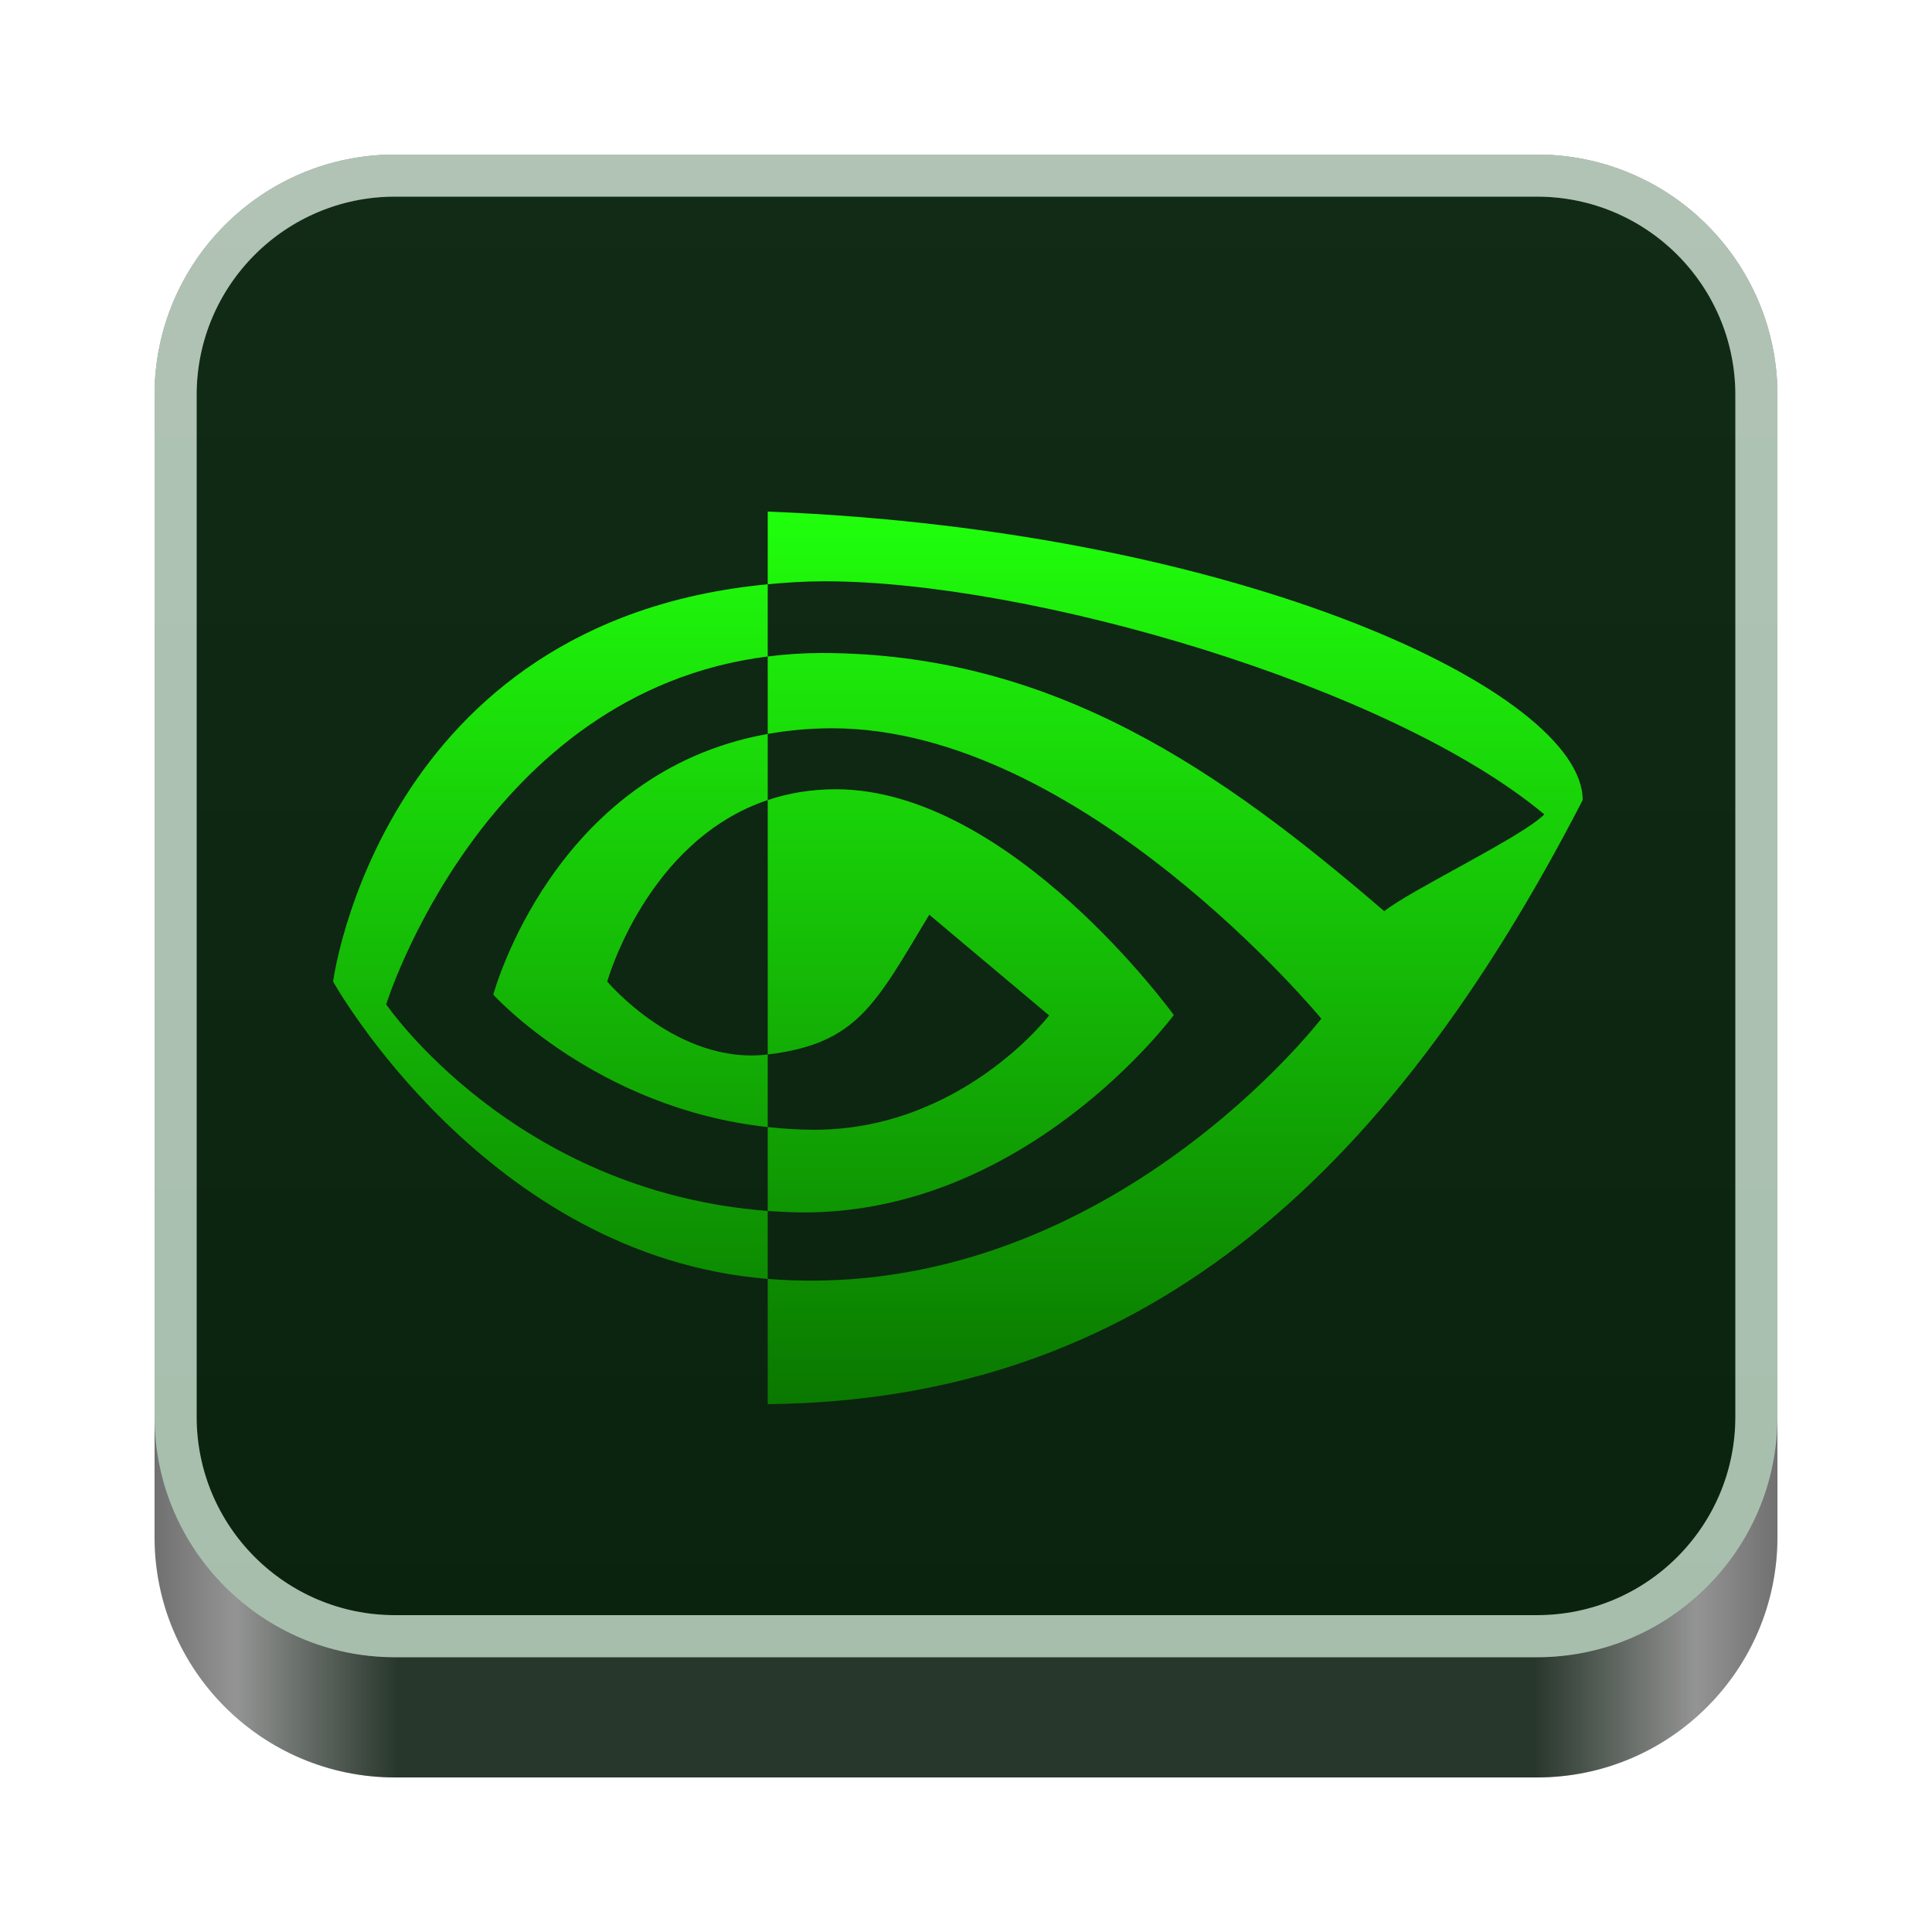
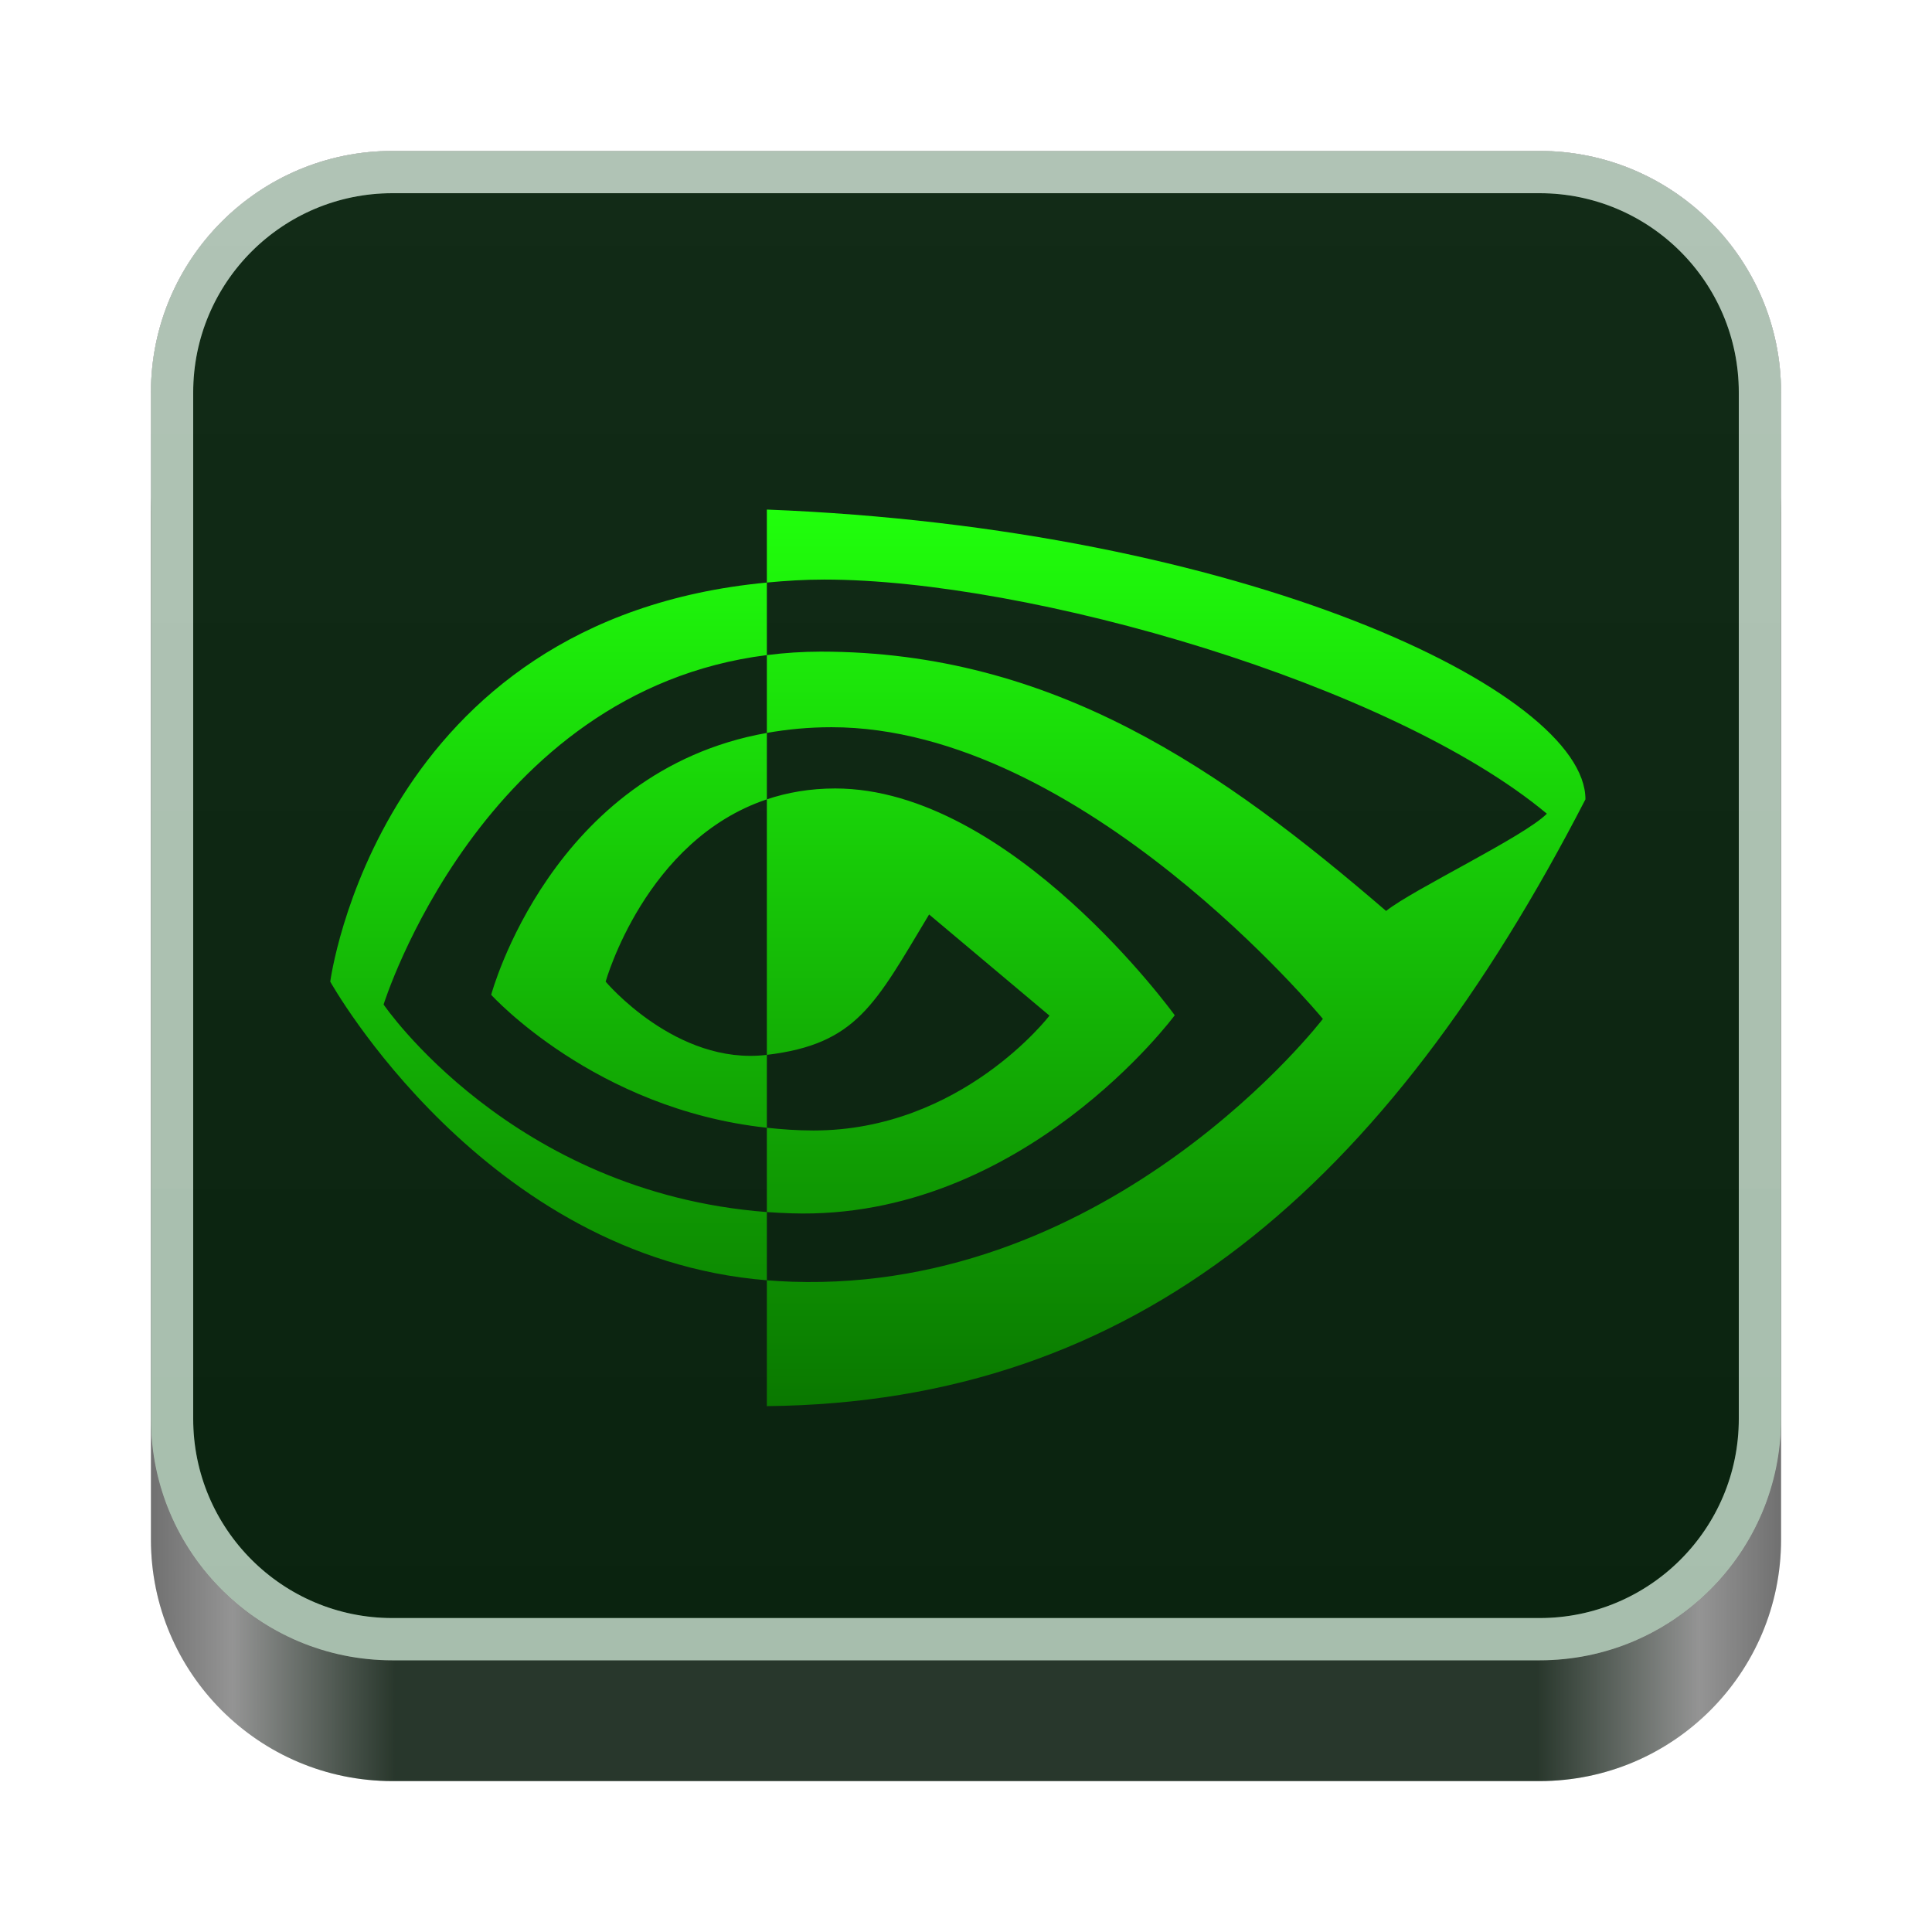
<svg xmlns="http://www.w3.org/2000/svg" width="64" height="64" viewBox="0 0 64 64" fill="none">
-   <rect x="5.12" y="9.102" width="53.76" height="49.778" rx="7.964" fill="url(#paint0_linear_2691_1020)" />
-   <rect x="5.12" y="9.102" width="53.76" height="49.778" rx="7.964" fill="black" fill-opacity="0.3" />
-   <rect x="5.12" y="5.12" width="53.76" height="49.778" rx="7.964" fill="url(#paint1_linear_2691_1020)" />
-   <path d="M12.793 33.27C12.793 33.27 17.011 39.473 25.432 40.114V42.365C16.105 41.618 11.034 32.515 11.034 32.515C11.034 32.515 12.602 20.562 25.432 19.355V21.747C16.017 22.927 12.793 33.27 12.793 33.27ZM25.432 26.503V24.313C18.316 25.578 16.341 32.95 16.341 32.95C16.341 32.95 19.758 36.723 25.432 37.335V34.931C25.428 34.931 25.425 34.932 25.421 34.932C22.443 35.288 20.116 32.515 20.116 32.515C20.116 32.515 21.421 27.847 25.432 26.503ZM25.432 46.515V42.365C25.706 42.386 25.98 42.403 26.255 42.413C36.86 42.769 43.77 33.744 43.77 33.744C43.77 33.744 35.834 24.125 27.566 24.125C26.808 24.125 26.099 24.195 25.432 24.313V21.747C26.021 21.671 26.615 21.633 27.209 21.632C34.903 21.632 40.467 25.549 45.855 30.184C46.748 29.471 50.405 27.736 51.157 26.977C46.034 22.702 34.095 19.256 27.327 19.256C26.675 19.256 26.048 19.296 25.432 19.355V16.947C41.128 17.56 52.429 22.941 52.429 26.503C45.855 39.249 37.654 46.391 25.432 46.515ZM25.432 37.335V40.114C25.703 40.133 25.976 40.148 26.255 40.157C33.881 40.395 38.884 33.625 38.884 33.625C38.884 33.625 33.48 26.145 27.686 26.145C26.852 26.145 26.105 26.278 25.432 26.503V34.931C28.401 34.573 28.998 33.267 30.783 30.301L34.753 33.637C34.753 33.637 31.855 37.425 26.97 37.425C26.439 37.425 25.931 37.388 25.432 37.335Z" fill="url(#paint2_linear_2691_1020)" />
-   <rect x="5.817" y="5.817" width="52.366" height="48.384" rx="7.268" stroke="url(#paint3_linear_2691_1020)" stroke-width="1.394" style="mix-blend-mode:soft-light" />
+   <rect x="5" y="9" width="54" height="50" rx="8" fill="url(#paint0_linear_2689_60604)" />
+   <rect x="5" y="9" width="54" height="50" rx="8" fill="black" fill-opacity="0.3" />
+   <rect x="5" y="5" width="54" height="50" rx="8" fill="url(#paint1_linear_2689_60604)" />
+   <path d="M12.707 33.276C12.707 33.276 16.944 39.506 25.403 40.151V42.411C16.034 41.661 10.94 32.518 10.94 32.518C10.94 32.518 12.515 20.511 25.403 19.298V21.701C15.945 22.887 12.707 33.276 12.707 33.276ZM25.403 26.479V24.279C18.255 25.549 16.271 32.954 16.271 32.954C16.271 32.954 19.703 36.744 25.403 37.358V34.944C25.399 34.944 25.396 34.945 25.392 34.945C22.4 35.303 20.063 32.518 20.063 32.518C20.063 32.518 21.373 27.828 25.403 26.479ZM25.403 46.58V42.411C25.678 42.432 25.953 42.45 26.23 42.459C36.882 42.817 43.822 33.752 43.822 33.752C43.822 33.752 35.851 24.09 27.546 24.09C26.785 24.09 26.072 24.16 25.403 24.279V21.701C25.995 21.625 26.591 21.587 27.188 21.586C34.916 21.586 40.505 25.52 45.916 30.176C46.814 29.46 50.487 27.717 51.242 26.955C46.097 22.661 34.105 19.199 27.306 19.199C26.651 19.199 26.021 19.239 25.403 19.298V16.88C41.169 17.496 52.52 22.9 52.52 26.479C45.916 39.281 37.679 46.456 25.403 46.58ZM25.403 37.358V40.151C25.675 40.17 25.949 40.184 26.23 40.193C33.889 40.433 38.915 33.632 38.915 33.632C38.915 33.632 33.487 26.119 27.667 26.119C26.829 26.119 26.079 26.253 25.403 26.479V34.944C28.385 34.585 28.985 33.272 30.778 30.293L34.765 33.644C34.765 33.644 31.855 37.449 26.948 37.449C26.414 37.449 25.904 37.412 25.403 37.358Z" fill="url(#paint2_linear_2689_60604)" />
+   <rect x="5.7" y="5.7" width="52.6" height="48.6" rx="7.3" stroke="url(#paint3_linear_2689_60604)" stroke-width="1.4" style="mix-blend-mode:soft-light" />
  <g opacity="0.6">
-     <rect x="5.817" y="5.817" width="52.366" height="48.384" rx="7.268" stroke="url(#paint4_linear_2691_1020)" stroke-width="1.394" style="mix-blend-mode:soft-light" />
+     <rect x="5.7" y="5.7" width="52.6" height="48.6" rx="7.3" stroke="url(#paint4_linear_2689_60604)" stroke-width="1.4" style="mix-blend-mode:soft-light" />
  </g>
  <defs>
-     <linearGradient id="paint0_linear_2691_1020" x1="5.12" y1="58.88" x2="58.88" y2="58.88" gradientUnits="userSpaceOnUse">
+     <linearGradient id="paint0_linear_2689_60604" x1="5" y1="59" x2="59" y2="59" gradientUnits="userSpaceOnUse">
      <stop stop-color="#A0A0A0" />
      <stop offset="0.05" stop-color="#D3D3D3" />
      <stop offset="0.15" stop-color="#394E3E" />
      <stop offset="0.85" stop-color="#394E3E" />
      <stop offset="0.95" stop-color="#D3D3D3" />
      <stop offset="1" stop-color="#A0A0A0" />
    </linearGradient>
-     <linearGradient id="paint1_linear_2691_1020" x1="32" y1="5.12" x2="32" y2="54.898" gradientUnits="userSpaceOnUse">
+     <linearGradient id="paint1_linear_2689_60604" x1="32" y1="5" x2="32" y2="55" gradientUnits="userSpaceOnUse">
      <stop stop-color="#122B17" />
      <stop offset="1" stop-color="#0A230F" />
    </linearGradient>
-     <linearGradient id="paint2_linear_2691_1020" x1="31.731" y1="16.947" x2="31.731" y2="46.515" gradientUnits="userSpaceOnUse">
+     <linearGradient id="paint2_linear_2689_60604" x1="31.73" y1="16.88" x2="31.73" y2="46.58" gradientUnits="userSpaceOnUse">
      <stop stop-color="#20FF0C" />
      <stop offset="1" stop-color="#0A7800" />
    </linearGradient>
-     <linearGradient id="paint3_linear_2691_1020" x1="32" y1="1.138" x2="32" y2="60.871" gradientUnits="userSpaceOnUse">
+     <linearGradient id="paint3_linear_2689_60604" x1="32" y1="1" x2="32" y2="61" gradientUnits="userSpaceOnUse">
      <stop stop-color="white" />
      <stop offset="1" stop-color="white" />
    </linearGradient>
-     <linearGradient id="paint4_linear_2691_1020" x1="32" y1="1.138" x2="32" y2="60.871" gradientUnits="userSpaceOnUse">
+     <linearGradient id="paint4_linear_2689_60604" x1="32" y1="1" x2="32" y2="61" gradientUnits="userSpaceOnUse">
      <stop stop-color="white" />
      <stop offset="1" stop-color="white" />
    </linearGradient>
  </defs>
</svg>
